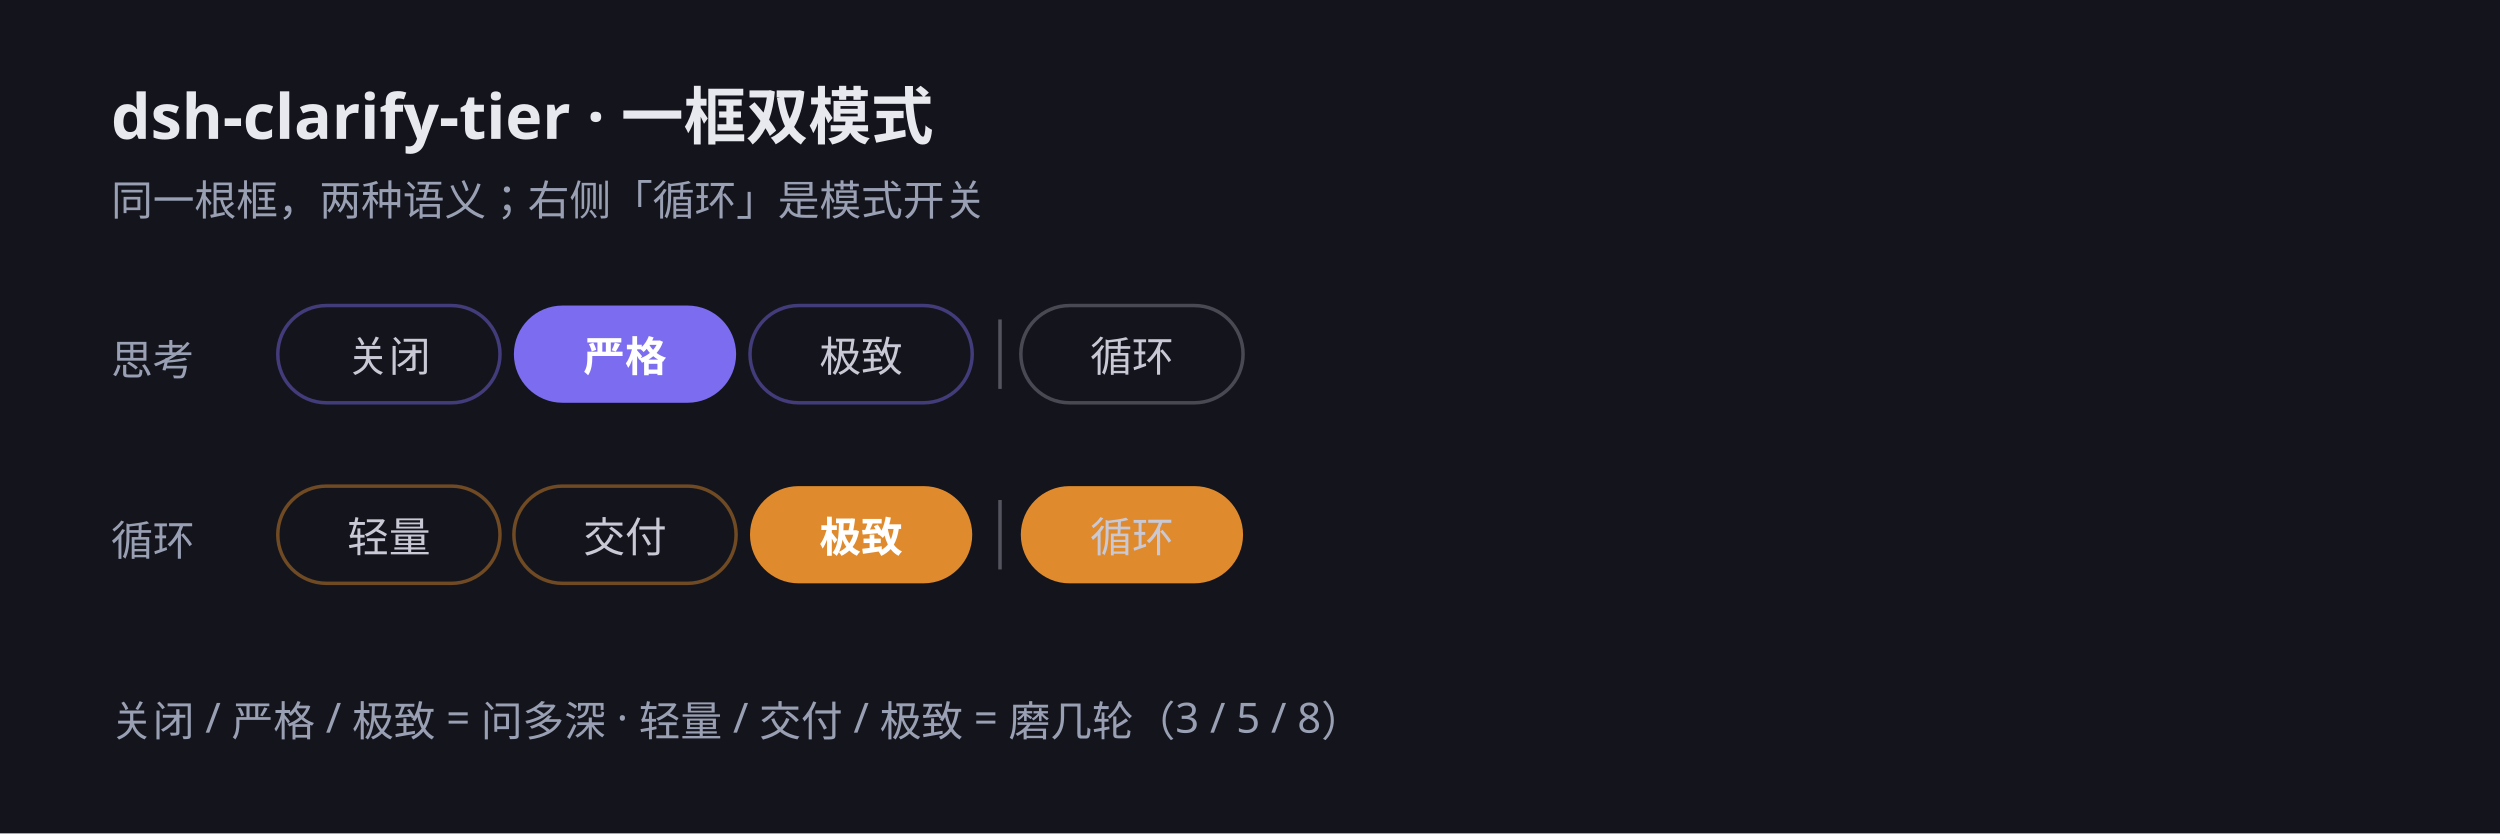
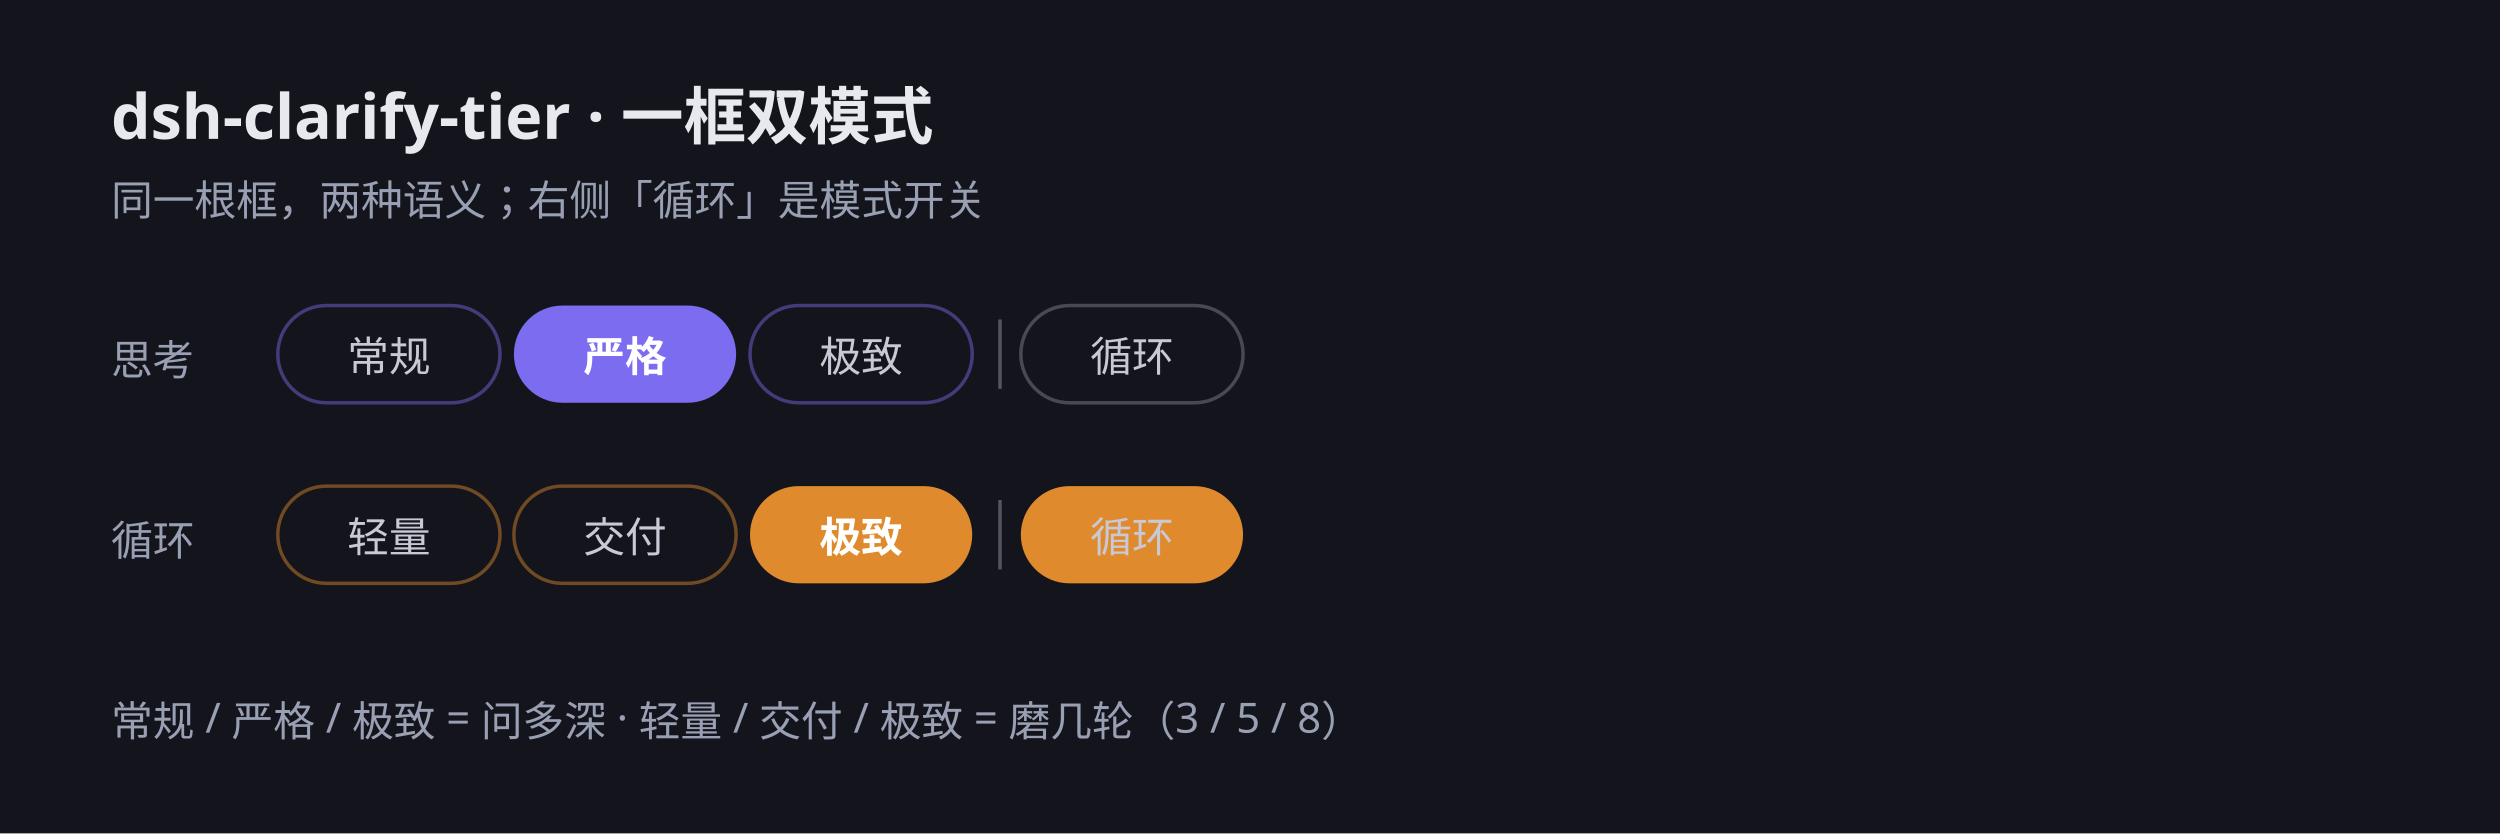
<svg xmlns="http://www.w3.org/2000/svg" width="720" height="240" viewBox="0 0 720 240" role="img" aria-label="dsh-clarify-tier 一框双模式演示">
  <defs>
    <style>
      .title { font: 600 18px/1.2 "Segoe UI", "Microsoft YaHei", sans-serif; fill: #e8e8ef; }
      .sub { font: 400 12px/1.2 "Segoe UI", "Microsoft YaHei", sans-serif; fill: #9aa0b4; }
      .cell { font: 500 12px/1 "Segoe UI", "Microsoft YaHei", sans-serif; fill: #c9c9d6; }
      .on { fill: #ffffff; font-weight: 600; }
      .mode { font: 500 12px/1 "Segoe UI", "Microsoft YaHei", sans-serif; fill: #c9c9d6; }
    </style>
  </defs>
  <rect width="720" height="240" fill="#14151c" />
  <text class="title" x="32" y="40">dsh-clarify-tier · 一框双模式</text>
  <text class="sub" x="32" y="62">同一根框，两种语义；右侧「循环」是模式开关</text>
  <text class="sub" x="32" y="108">思考</text>
  <g>
    <rect x="80" y="88" width="64" height="28" rx="14" fill="none" stroke="#7c6cf0" stroke-opacity=".45" />
-     <text class="cell" x="112" y="107" text-anchor="middle">关闭</text>
+     <text class="cell" x="112" y="107" text-anchor="middle">常规</text>
    <rect x="148" y="88" width="64" height="28" rx="14" fill="#7c6cf0" />
    <text class="cell on" x="180" y="107" text-anchor="middle">严格</text>
    <rect x="216" y="88" width="64" height="28" rx="14" fill="none" stroke="#7c6cf0" stroke-opacity=".45" />
    <text class="cell" x="248" y="107" text-anchor="middle">极致</text>
    <line x1="288" y1="92" x2="288" y2="112" stroke="#7f7f8a" stroke-opacity=".6" />
    <rect x="294" y="88" width="64" height="28" rx="14" fill="none" stroke="#7f7f8a" stroke-opacity=".5" />
    <text class="mode" x="326" y="107" text-anchor="middle">循环</text>
  </g>
  <text class="sub" x="32" y="160">循环</text>
  <g>
    <rect x="80" y="140" width="64" height="28" rx="14" fill="none" stroke="#e08a2e" stroke-opacity=".45" />
    <text class="cell" x="112" y="159" text-anchor="middle">轻量</text>
    <rect x="148" y="140" width="64" height="28" rx="14" fill="none" stroke="#e08a2e" stroke-opacity=".45" />
    <text class="cell" x="180" y="159" text-anchor="middle">交付</text>
    <rect x="216" y="140" width="64" height="28" rx="14" fill="#e08a2e" />
    <text class="cell on" x="248" y="159" text-anchor="middle">极致</text>
    <line x1="288" y1="144" x2="288" y2="164" stroke="#7f7f8a" stroke-opacity=".6" />
    <rect x="294" y="140" width="64" height="28" rx="14" fill="#e08a2e" />
    <text class="mode on" x="326" y="159" text-anchor="middle">循环</text>
  </g>
-   <text class="sub" x="32" y="212">关闭 / 严格 / 极致 = 问多深   ·   轻量 / 交付 / 极致 = 磨几轮（3 / 5 / 8）</text>
+   <text class="sub" x="32" y="212">常规 / 严格 / 极致 = 问多深   ·   轻量 / 交付 / 极致 = 磨几轮（3 / 5 / 8）</text>
</svg>
